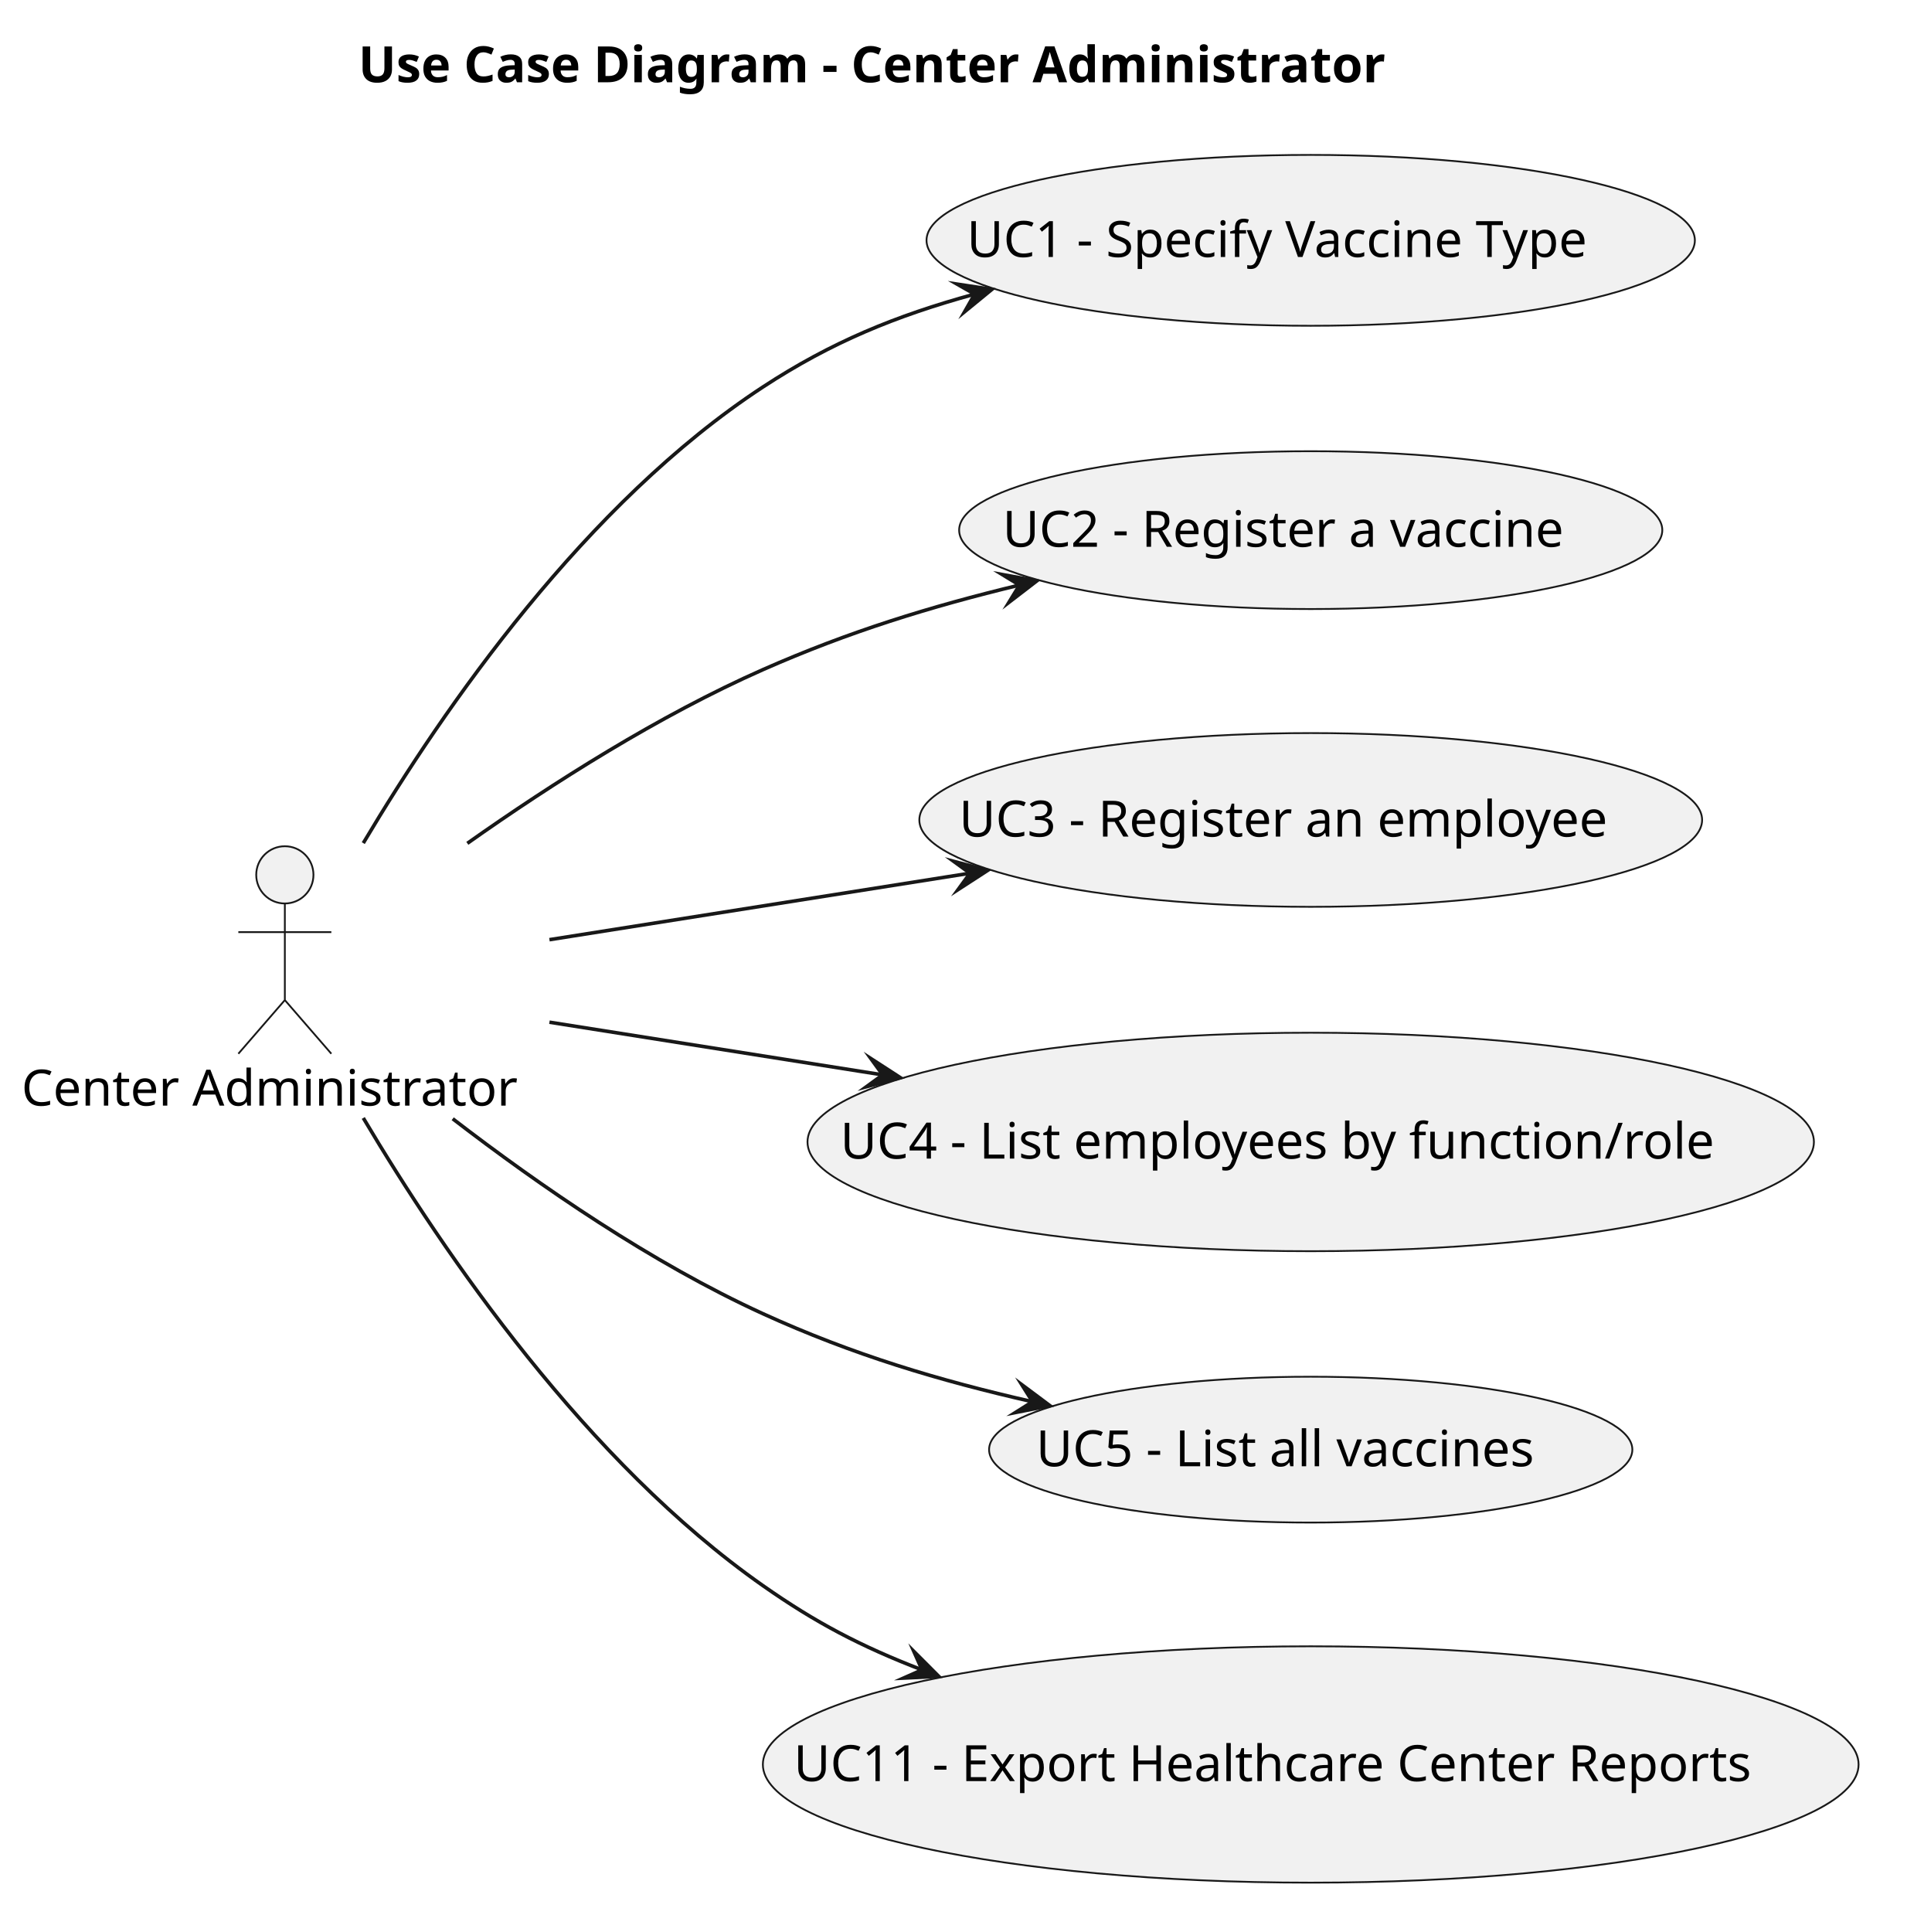
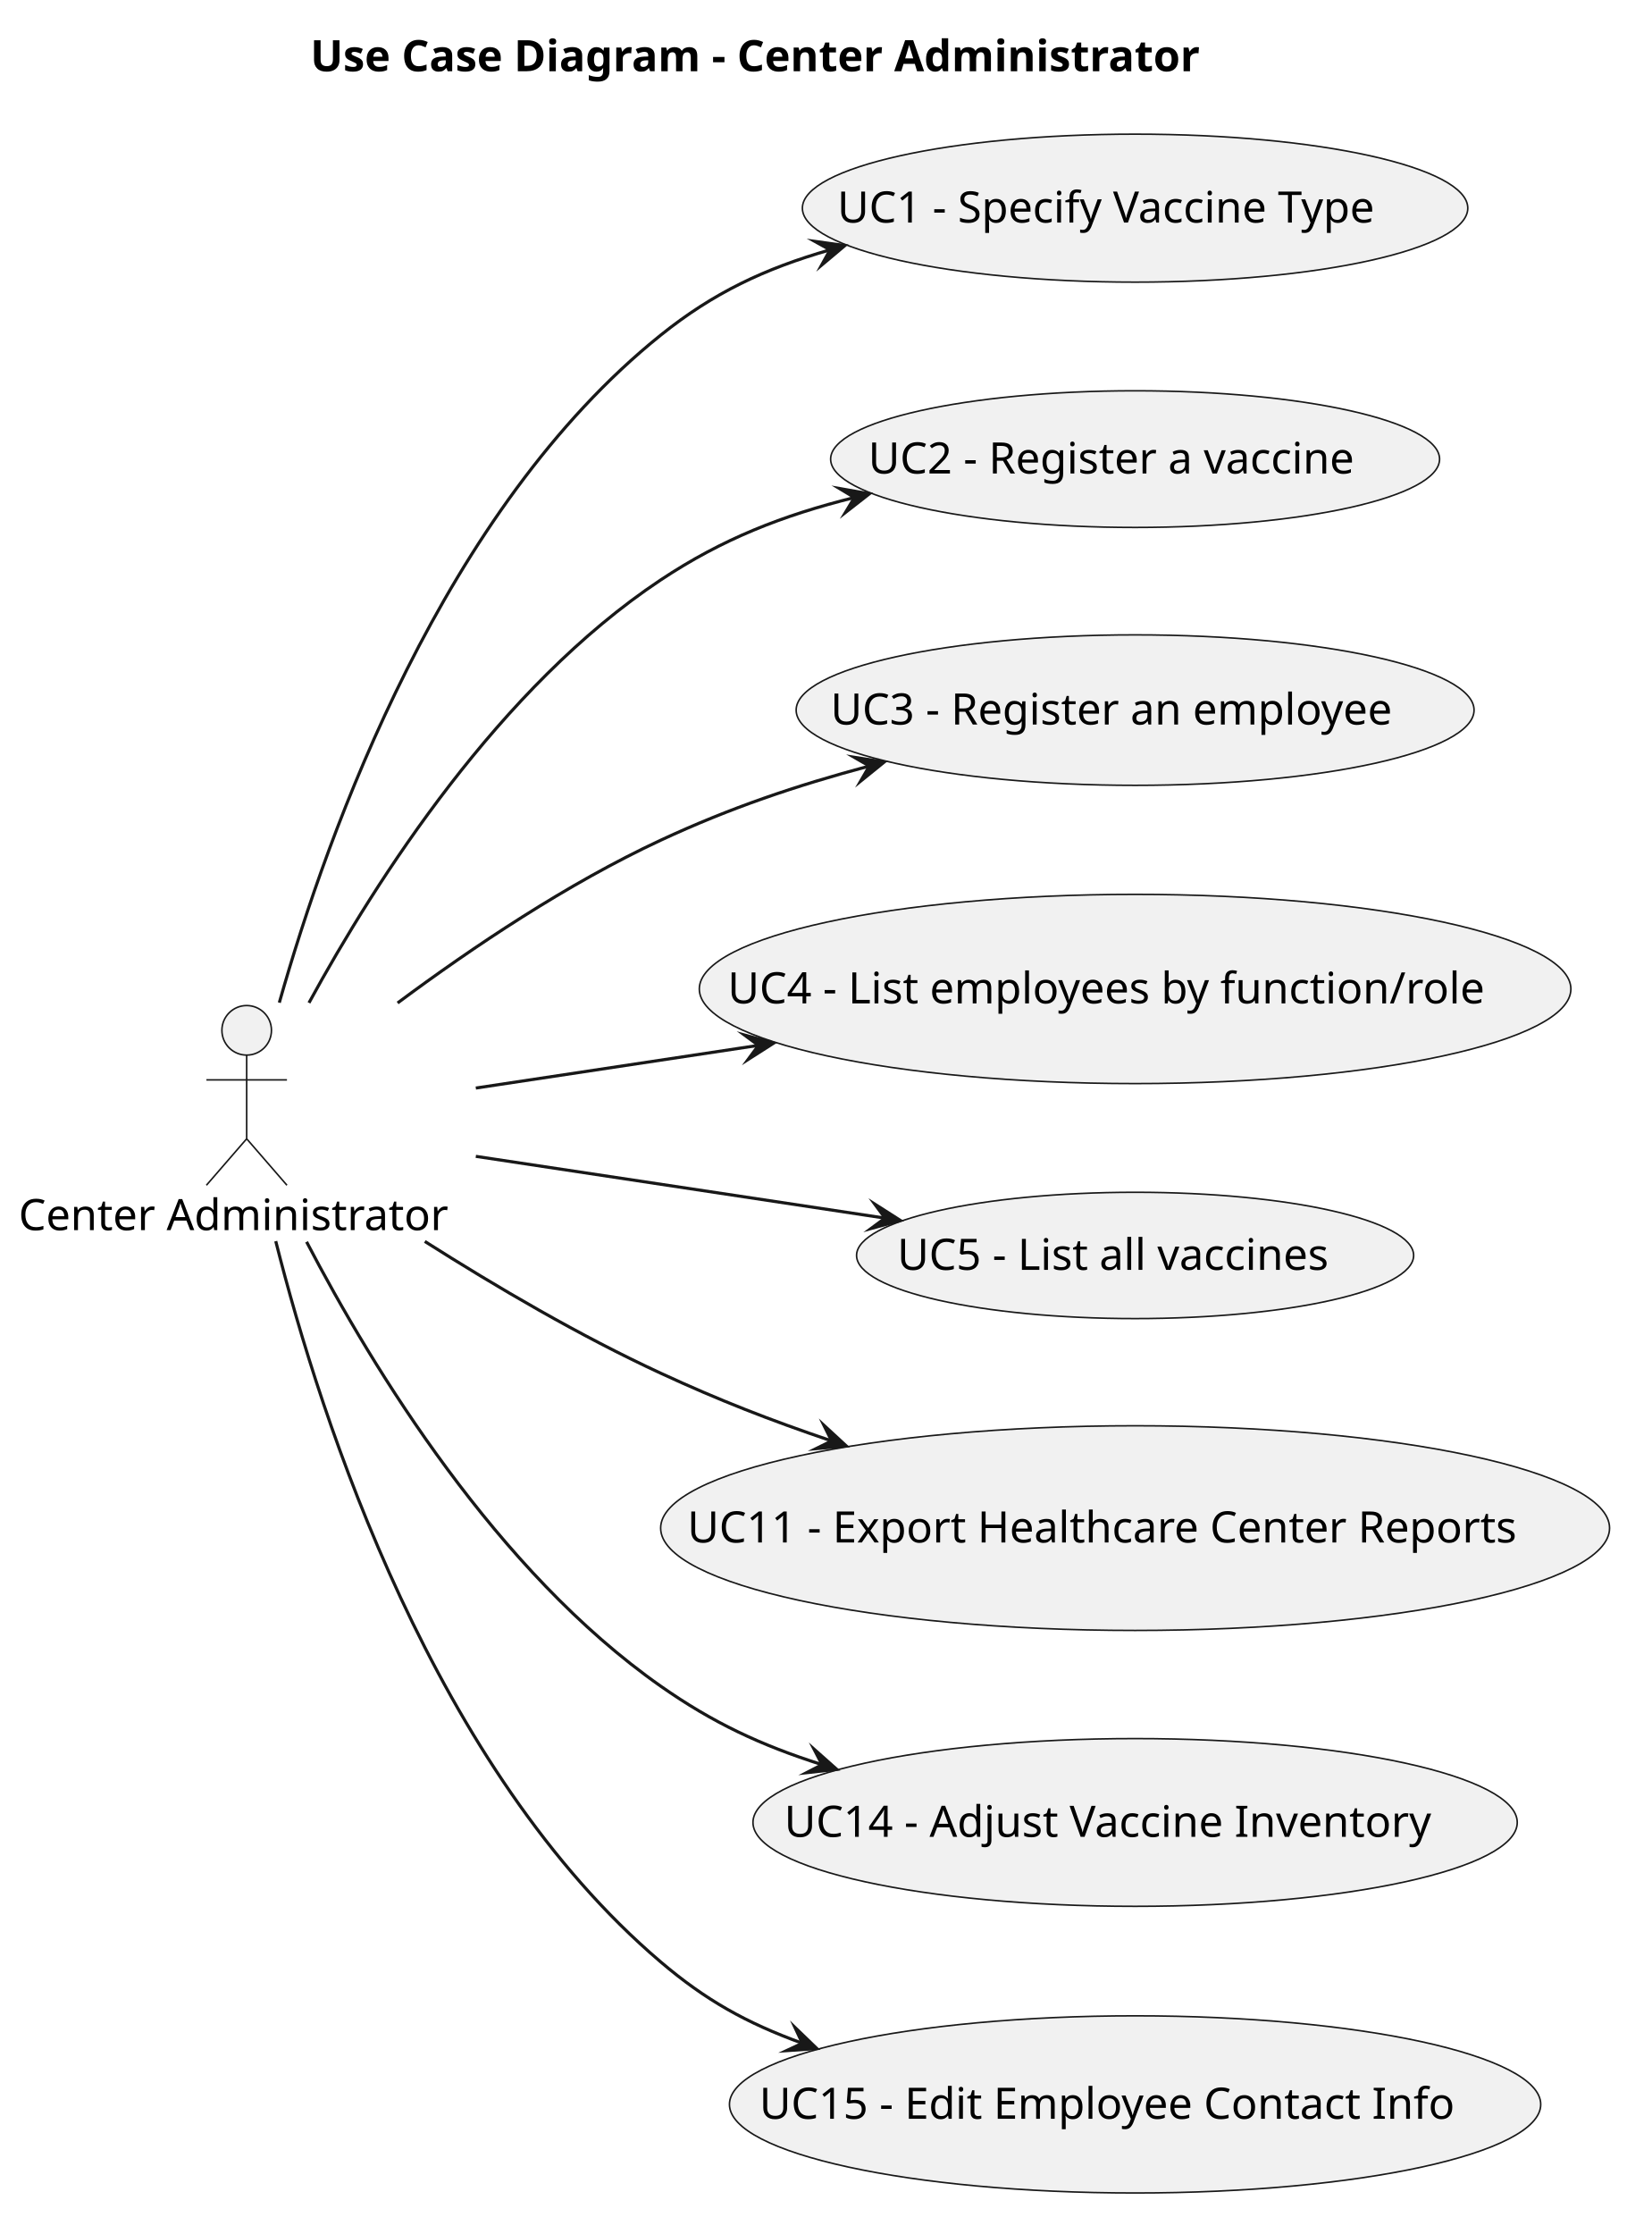
- <svg xmlns="http://www.w3.org/2000/svg" contentStyleType="text/css" data-diagram-type="DESCRIPTION" height="540px" preserveAspectRatio="none" style="width:533px;height:540px;background:#FFFFFF;" version="1.1" viewBox="0 0 533 540" width="533px" zoomAndPan="magnify">
+ <svg xmlns="http://www.w3.org/2000/svg" contentStyleType="text/css" data-diagram-type="DESCRIPTION" height="721px" preserveAspectRatio="none" style="width:533px;height:721px;background:#FFFFFF;" version="1.1" viewBox="0 0 533 721" width="533px" zoomAndPan="magnify">
  <defs />
  <g>
    <g class="title" data-source-line="1">
      <text fill="#000000" font-family="sans-serif" font-size="14" font-weight="700" lengthAdjust="spacing" textLength="326.184" x="100.185" y="22.995">Use Case Diagram - Center Administrator</text>
    </g>
    <g class="entity" data-qualified-name="Admin" data-source-line="4" id="ent0001">
-       <ellipse cx="79.626" cy="244.527" fill="#F1F1F1" rx="8" ry="8" style="stroke:#181818;stroke-width:0.5;" />
-       <path d="M79.626,252.527 L79.626,279.527 M66.626,260.527 L92.626,260.527 M79.626,279.527 L66.626,294.527 M79.626,279.527 L92.626,294.527" fill="none" style="stroke:#181818;stroke-width:0.5;" />
-       <text fill="#000000" font-family="sans-serif" font-size="14" lengthAdjust="spacing" textLength="147.253" x="6" y="309.022">Center Administrator</text>
+       <ellipse cx="79.626" cy="332.527" fill="#F1F1F1" rx="8" ry="8" style="stroke:#181818;stroke-width:0.5;" />
+       <path d="M79.626,340.527 L79.626,367.527 M66.626,348.527 L92.626,348.527 M79.626,367.527 L66.626,382.527 M79.626,367.527 L92.626,382.527" fill="none" style="stroke:#181818;stroke-width:0.5;" />
+       <text fill="#000000" font-family="sans-serif" font-size="14" lengthAdjust="spacing" textLength="147.253" x="6" y="397.022">Center Administrator</text>
    </g>
    <g class="entity" data-qualified-name="UC1" data-source-line="7" id="ent0002">
      <ellipse cx="366.395" cy="67.176" fill="#F1F1F1" rx="107.395" ry="23.879" style="stroke:#181818;stroke-width:0.5;" />
      <text fill="#000000" font-family="sans-serif" font-size="14" lengthAdjust="spacing" textLength="192.233" x="270.278" y="71.824">UC1 - Specify Vaccine Type</text>
    </g>
    <g class="entity" data-qualified-name="UC2" data-source-line="8" id="ent0003">
      <ellipse cx="366.403" cy="148.173" fill="#F1F1F1" rx="98.283" ry="22.056" style="stroke:#181818;stroke-width:0.5;" />
      <text fill="#000000" font-family="sans-serif" font-size="14" lengthAdjust="spacing" textLength="172.266" x="280.27" y="152.822">UC2 - Register a vaccine</text>
    </g>
    <g class="entity" data-qualified-name="UC3" data-source-line="9" id="ent0004">
      <ellipse cx="366.403" cy="229.179" fill="#F1F1F1" rx="109.413" ry="24.282" style="stroke:#181818;stroke-width:0.5;" />
      <text fill="#000000" font-family="sans-serif" font-size="14" lengthAdjust="spacing" textLength="196.608" x="268.098" y="233.828">UC3 - Register an employee</text>
    </g>
    <g class="entity" data-qualified-name="UC4" data-source-line="10" id="ent0005">
      <ellipse cx="366.4" cy="319.181" fill="#F1F1F1" rx="140.67" ry="30.534" style="stroke:#181818;stroke-width:0.5;" />
      <text fill="#000000" font-family="sans-serif" font-size="14" lengthAdjust="spacing" textLength="263.006" x="234.897" y="323.829">UC4 - List employees by function/role</text>
    </g>
    <g class="entity" data-qualified-name="UC5" data-source-line="11" id="ent0006">
      <ellipse cx="366.402" cy="405.179" fill="#F1F1F1" rx="89.912" ry="20.382" style="stroke:#181818;stroke-width:0.5;" />
      <text fill="#000000" font-family="sans-serif" font-size="14" lengthAdjust="spacing" textLength="153.542" x="289.631" y="409.828">UC5 - List all vaccines</text>
    </g>
    <g class="entity" data-qualified-name="UC11" data-source-line="12" id="ent0007">
      <ellipse cx="366.402" cy="493.177" fill="#F1F1F1" rx="153.152" ry="33.03" style="stroke:#181818;stroke-width:0.5;" />
      <text fill="#000000" font-family="sans-serif" font-size="14" lengthAdjust="spacing" textLength="289.037" x="221.883" y="497.826">UC11 - Export Healthcare Center Reports</text>
    </g>
-     <g class="link" data-entity-1="ent0001" data-entity-2="ent0002" data-link-type="dependency" data-source-line="15" id="lnk8">
-       <path d="M101.55,235.657 C124.17,197.637 163.73,140.617 213.25,108.177 C232.36,95.657 250.368,88.27 272.458,82.21" fill="none" id="Admin-to-UC1" style="stroke:#181818;stroke-width:1;" />
-       <polygon fill="#181818" points="277.28,80.887,267.542,79.41,272.458,82.21,269.659,87.125,277.28,80.887" style="stroke:#181818;stroke-width:1;stroke-linejoin:miter;stroke-miterlimit:10;" />
+     <g class="entity" data-qualified-name="UC14" data-source-line="13" id="ent0008">
+       <ellipse cx="366.403" cy="588.178" fill="#F1F1F1" rx="123.353" ry="27.071" style="stroke:#181818;stroke-width:0.5;" />
+       <text fill="#000000" font-family="sans-serif" font-size="14" lengthAdjust="spacing" textLength="226.495" x="253.156" y="592.826">UC14 - Adjust Vaccine Inventory</text>
    </g>
-     <g class="link" data-entity-1="ent0001" data-entity-2="ent0003" data-link-type="dependency" data-source-line="16" id="lnk9">
-       <path d="M130.64,235.717 C154.58,218.817 184.28,199.967 213.25,187.177 C237.33,176.547 260.01,169.56 284.99,163.53" fill="none" id="Admin-to-UC2" style="stroke:#181818;stroke-width:1;" />
-       <polygon fill="#181818" points="289.85,162.357,280.163,160.58,284.99,163.53,282.04,168.357,289.85,162.357" style="stroke:#181818;stroke-width:1;stroke-linejoin:miter;stroke-miterlimit:10;" />
+     <g class="entity" data-qualified-name="UC15" data-source-line="14" id="ent0009">
+       <ellipse cx="366.397" cy="679.174" fill="#F1F1F1" rx="130.937" ry="28.587" style="stroke:#181818;stroke-width:0.5;" />
+       <text fill="#000000" font-family="sans-serif" font-size="14" lengthAdjust="spacing" textLength="242.553" x="245.121" y="683.823">UC15 - Edit Employee Contact Info</text>
    </g>
-     <g class="link" data-entity-1="ent0001" data-entity-2="ent0004" data-link-type="dependency" data-source-line="17" id="lnk10">
-       <path d="M153.59,262.647 C190.92,256.747 231.731,250.297 271.151,244.067" fill="none" id="Admin-to-UC3" style="stroke:#181818;stroke-width:1;" />
-       <polygon fill="#181818" points="276.09,243.287,266.576,240.741,271.151,244.067,267.825,248.643,276.09,243.287" style="stroke:#181818;stroke-width:1;stroke-linejoin:miter;stroke-miterlimit:10;" />
+     <g class="link" data-entity-1="ent0001" data-entity-2="ent0002" data-link-type="dependency" data-source-line="17" id="lnk10">
+       <path d="M90.16,323.597 C106.02,267.607 143.23,164.387 213.25,108.177 C230.32,94.477 246.775,86.72 267.935,80.63" fill="none" id="Admin-to-UC1" style="stroke:#181818;stroke-width:1;" />
+       <polygon fill="#181818" points="272.74,79.247,262.985,77.892,267.935,80.63,265.197,85.58,272.74,79.247" style="stroke:#181818;stroke-width:1;stroke-linejoin:miter;stroke-miterlimit:10;" />
    </g>
-     <g class="link" data-entity-1="ent0001" data-entity-2="ent0005" data-link-type="dependency" data-source-line="18" id="lnk11">
-       <path d="M153.59,285.707 C183.42,290.417 213.691,295.207 246.751,300.427" fill="none" id="Admin-to-UC4" style="stroke:#181818;stroke-width:1;" />
-       <polygon fill="#181818" points="251.69,301.207,243.424,295.852,246.751,300.427,242.176,303.754,251.69,301.207" style="stroke:#181818;stroke-width:1;stroke-linejoin:miter;stroke-miterlimit:10;" />
+     <g class="link" data-entity-1="ent0001" data-entity-2="ent0003" data-link-type="dependency" data-source-line="18" id="lnk11">
+       <path d="M99.73,323.657 C121.64,283.497 161.34,221.677 213.25,187.177 C233.24,173.897 252.608,166.346 275.798,160.566" fill="none" id="Admin-to-UC2" style="stroke:#181818;stroke-width:1;" />
+       <polygon fill="#181818" points="280.65,159.357,270.95,157.652,275.798,160.566,272.885,165.415,280.65,159.357" style="stroke:#181818;stroke-width:1;stroke-linejoin:miter;stroke-miterlimit:10;" />
    </g>
-     <g class="link" data-entity-1="ent0001" data-entity-2="ent0006" data-link-type="dependency" data-source-line="19" id="lnk12">
-       <path d="M126.55,312.697 C150.97,331.497 182.3,353.047 213.25,367.177 C238.39,378.647 262.644,385.89 288.634,391.79" fill="none" id="Admin-to-UC5" style="stroke:#181818;stroke-width:1;" />
-       <polygon fill="#181818" points="293.51,392.897,285.619,387.004,288.634,391.79,283.848,394.805,293.51,392.897" style="stroke:#181818;stroke-width:1;stroke-linejoin:miter;stroke-miterlimit:10;" />
+     <g class="link" data-entity-1="ent0001" data-entity-2="ent0004" data-link-type="dependency" data-source-line="19" id="lnk12">
+       <path d="M128.34,323.697 C152.6,305.667 183.25,285.137 213.25,271.177 C235.86,260.667 256.801,253.613 280.611,247.223" fill="none" id="Admin-to-UC3" style="stroke:#181818;stroke-width:1;" />
+       <polygon fill="#181818" points="285.44,245.927,275.711,244.396,280.611,247.223,277.784,252.123,285.44,245.927" style="stroke:#181818;stroke-width:1;stroke-linejoin:miter;stroke-miterlimit:10;" />
    </g>
-     <g class="link" data-entity-1="ent0001" data-entity-2="ent0007" data-link-type="dependency" data-source-line="20" id="lnk13">
-       <path d="M101.55,312.477 C124.3,350.747 164.09,408.707 213.25,443.177 C228.05,453.547 240.475,460.078 257.745,466.738" fill="none" id="Admin-to-UC11" style="stroke:#181818;stroke-width:1;" />
-       <polygon fill="#181818" points="262.41,468.537,255.452,461.567,257.745,466.738,252.573,469.031,262.41,468.537" style="stroke:#181818;stroke-width:1;stroke-linejoin:miter;stroke-miterlimit:10;" />
+     <g class="link" data-entity-1="ent0001" data-entity-2="ent0005" data-link-type="dependency" data-source-line="20" id="lnk13">
+       <path d="M153.59,351.157 C182.85,346.747 212.326,342.294 244.826,337.384" fill="none" id="Admin-to-UC4" style="stroke:#181818;stroke-width:1;" />
+       <polygon fill="#181818" points="249.77,336.637,240.274,334.026,244.826,337.384,241.469,341.936,249.77,336.637" style="stroke:#181818;stroke-width:1;stroke-linejoin:miter;stroke-miterlimit:10;" />
+     </g>
+     <g class="link" data-entity-1="ent0001" data-entity-2="ent0006" data-link-type="dependency" data-source-line="21" id="lnk14">
+       <path d="M153.59,373.197 C195.62,379.547 243.376,386.75 285.696,393.14" fill="none" id="Admin-to-UC5" style="stroke:#181818;stroke-width:1;" />
+       <polygon fill="#181818" points="290.64,393.887,282.338,388.588,285.696,393.14,281.144,396.498,290.64,393.887" style="stroke:#181818;stroke-width:1;stroke-linejoin:miter;stroke-miterlimit:10;" />
+     </g>
+     <g class="link" data-entity-1="ent0001" data-entity-2="ent0007" data-link-type="dependency" data-source-line="22" id="lnk15">
+       <path d="M137.13,400.657 C160.09,415.237 187.29,431.187 213.25,443.177 C232.18,451.927 248.345,458.23 268.435,465.05" fill="none" id="Admin-to-UC11" style="stroke:#181818;stroke-width:1;" />
+       <polygon fill="#181818" points="273.17,466.657,265.933,459.976,268.435,465.05,263.362,467.551,273.17,466.657" style="stroke:#181818;stroke-width:1;stroke-linejoin:miter;stroke-miterlimit:10;" />
+     </g>
+     <g class="link" data-entity-1="ent0001" data-entity-2="ent0008" data-link-type="dependency" data-source-line="23" id="lnk16">
+       <path d="M98.96,400.787 C120.6,442.247 160.43,507.157 213.25,544.177 C230.14,556.017 245.426,563.178 265.346,569.528" fill="none" id="Admin-to-UC14" style="stroke:#181818;stroke-width:1;" />
+       <polygon fill="#181818" points="270.11,571.047,262.75,564.502,265.346,569.528,260.32,572.125,270.11,571.047" style="stroke:#181818;stroke-width:1;stroke-linejoin:miter;stroke-miterlimit:10;" />
+     </g>
+     <g class="link" data-entity-1="ent0001" data-entity-2="ent0009" data-link-type="dependency" data-source-line="24" id="lnk17">
+       <path d="M89.01,400.577 C103.83,459.287 140.22,571.087 213.25,633.177 C227.76,645.517 240.801,652.828 258.981,659.438" fill="none" id="Admin-to-UC15" style="stroke:#181818;stroke-width:1;" />
+       <polygon fill="#181818" points="263.68,661.147,256.589,654.312,258.981,659.438,253.855,661.831,263.68,661.147" style="stroke:#181818;stroke-width:1;stroke-linejoin:miter;stroke-miterlimit:10;" />
    </g>
  </g>
</svg>
